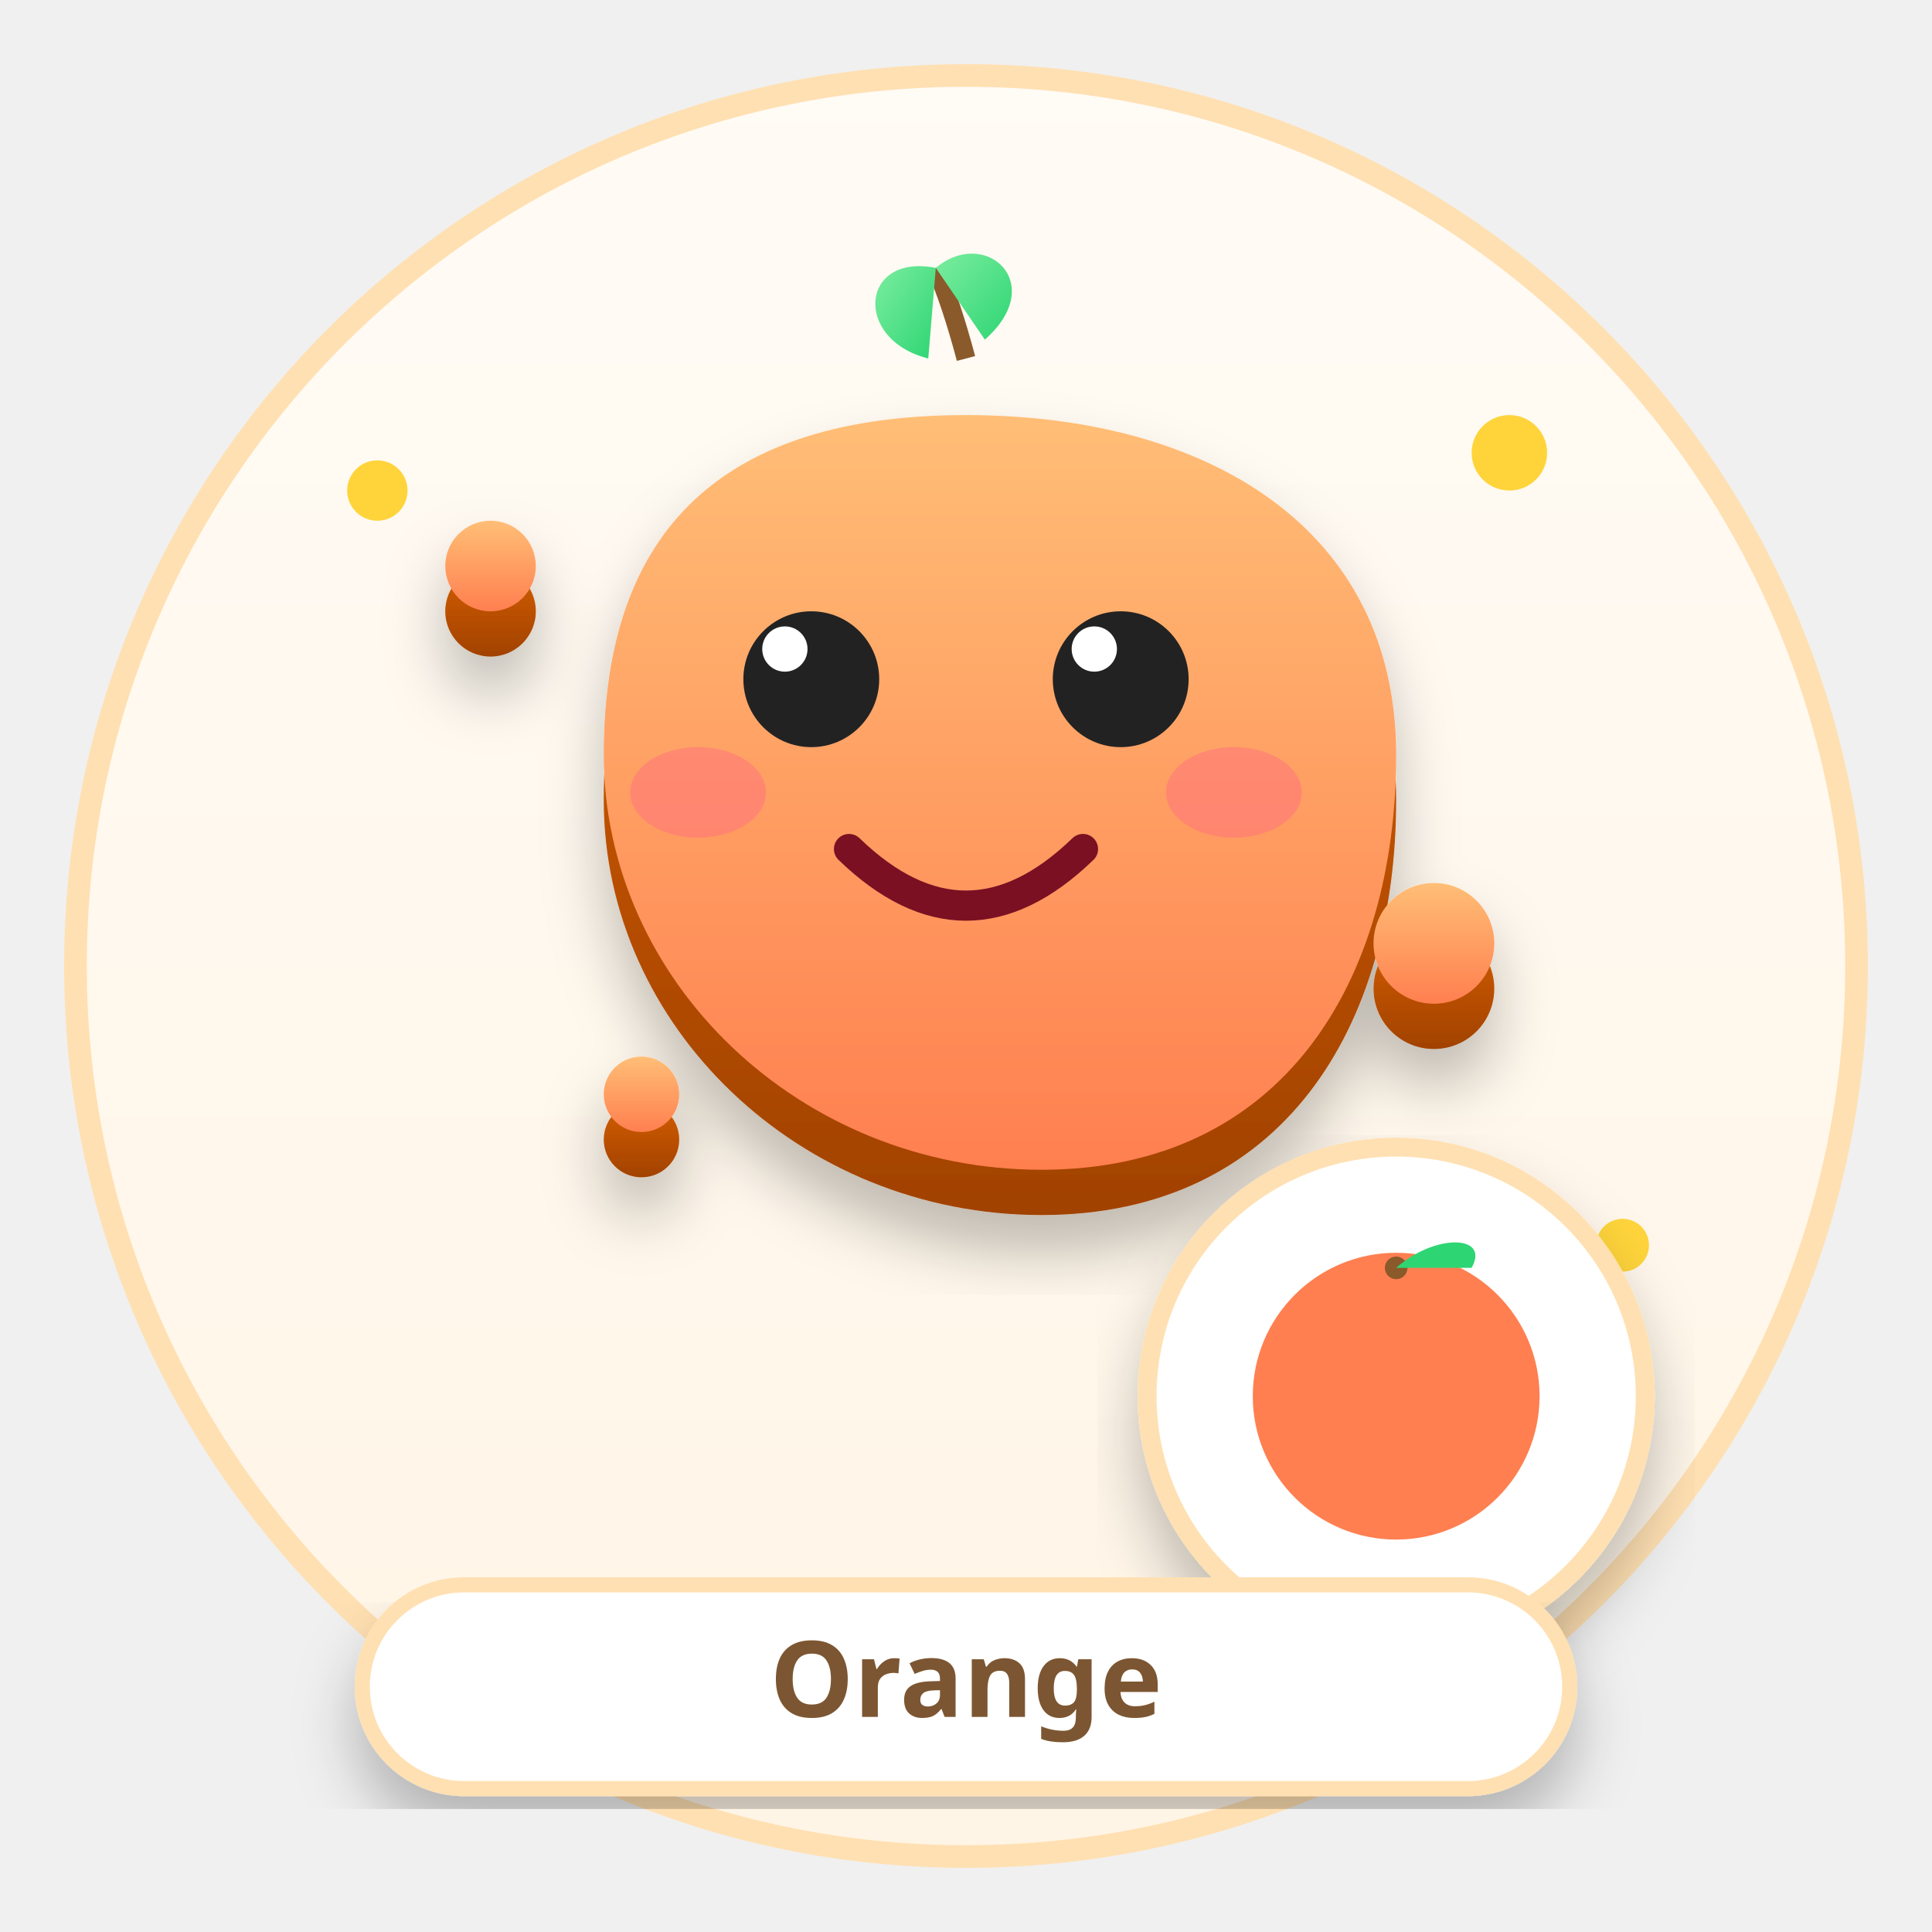
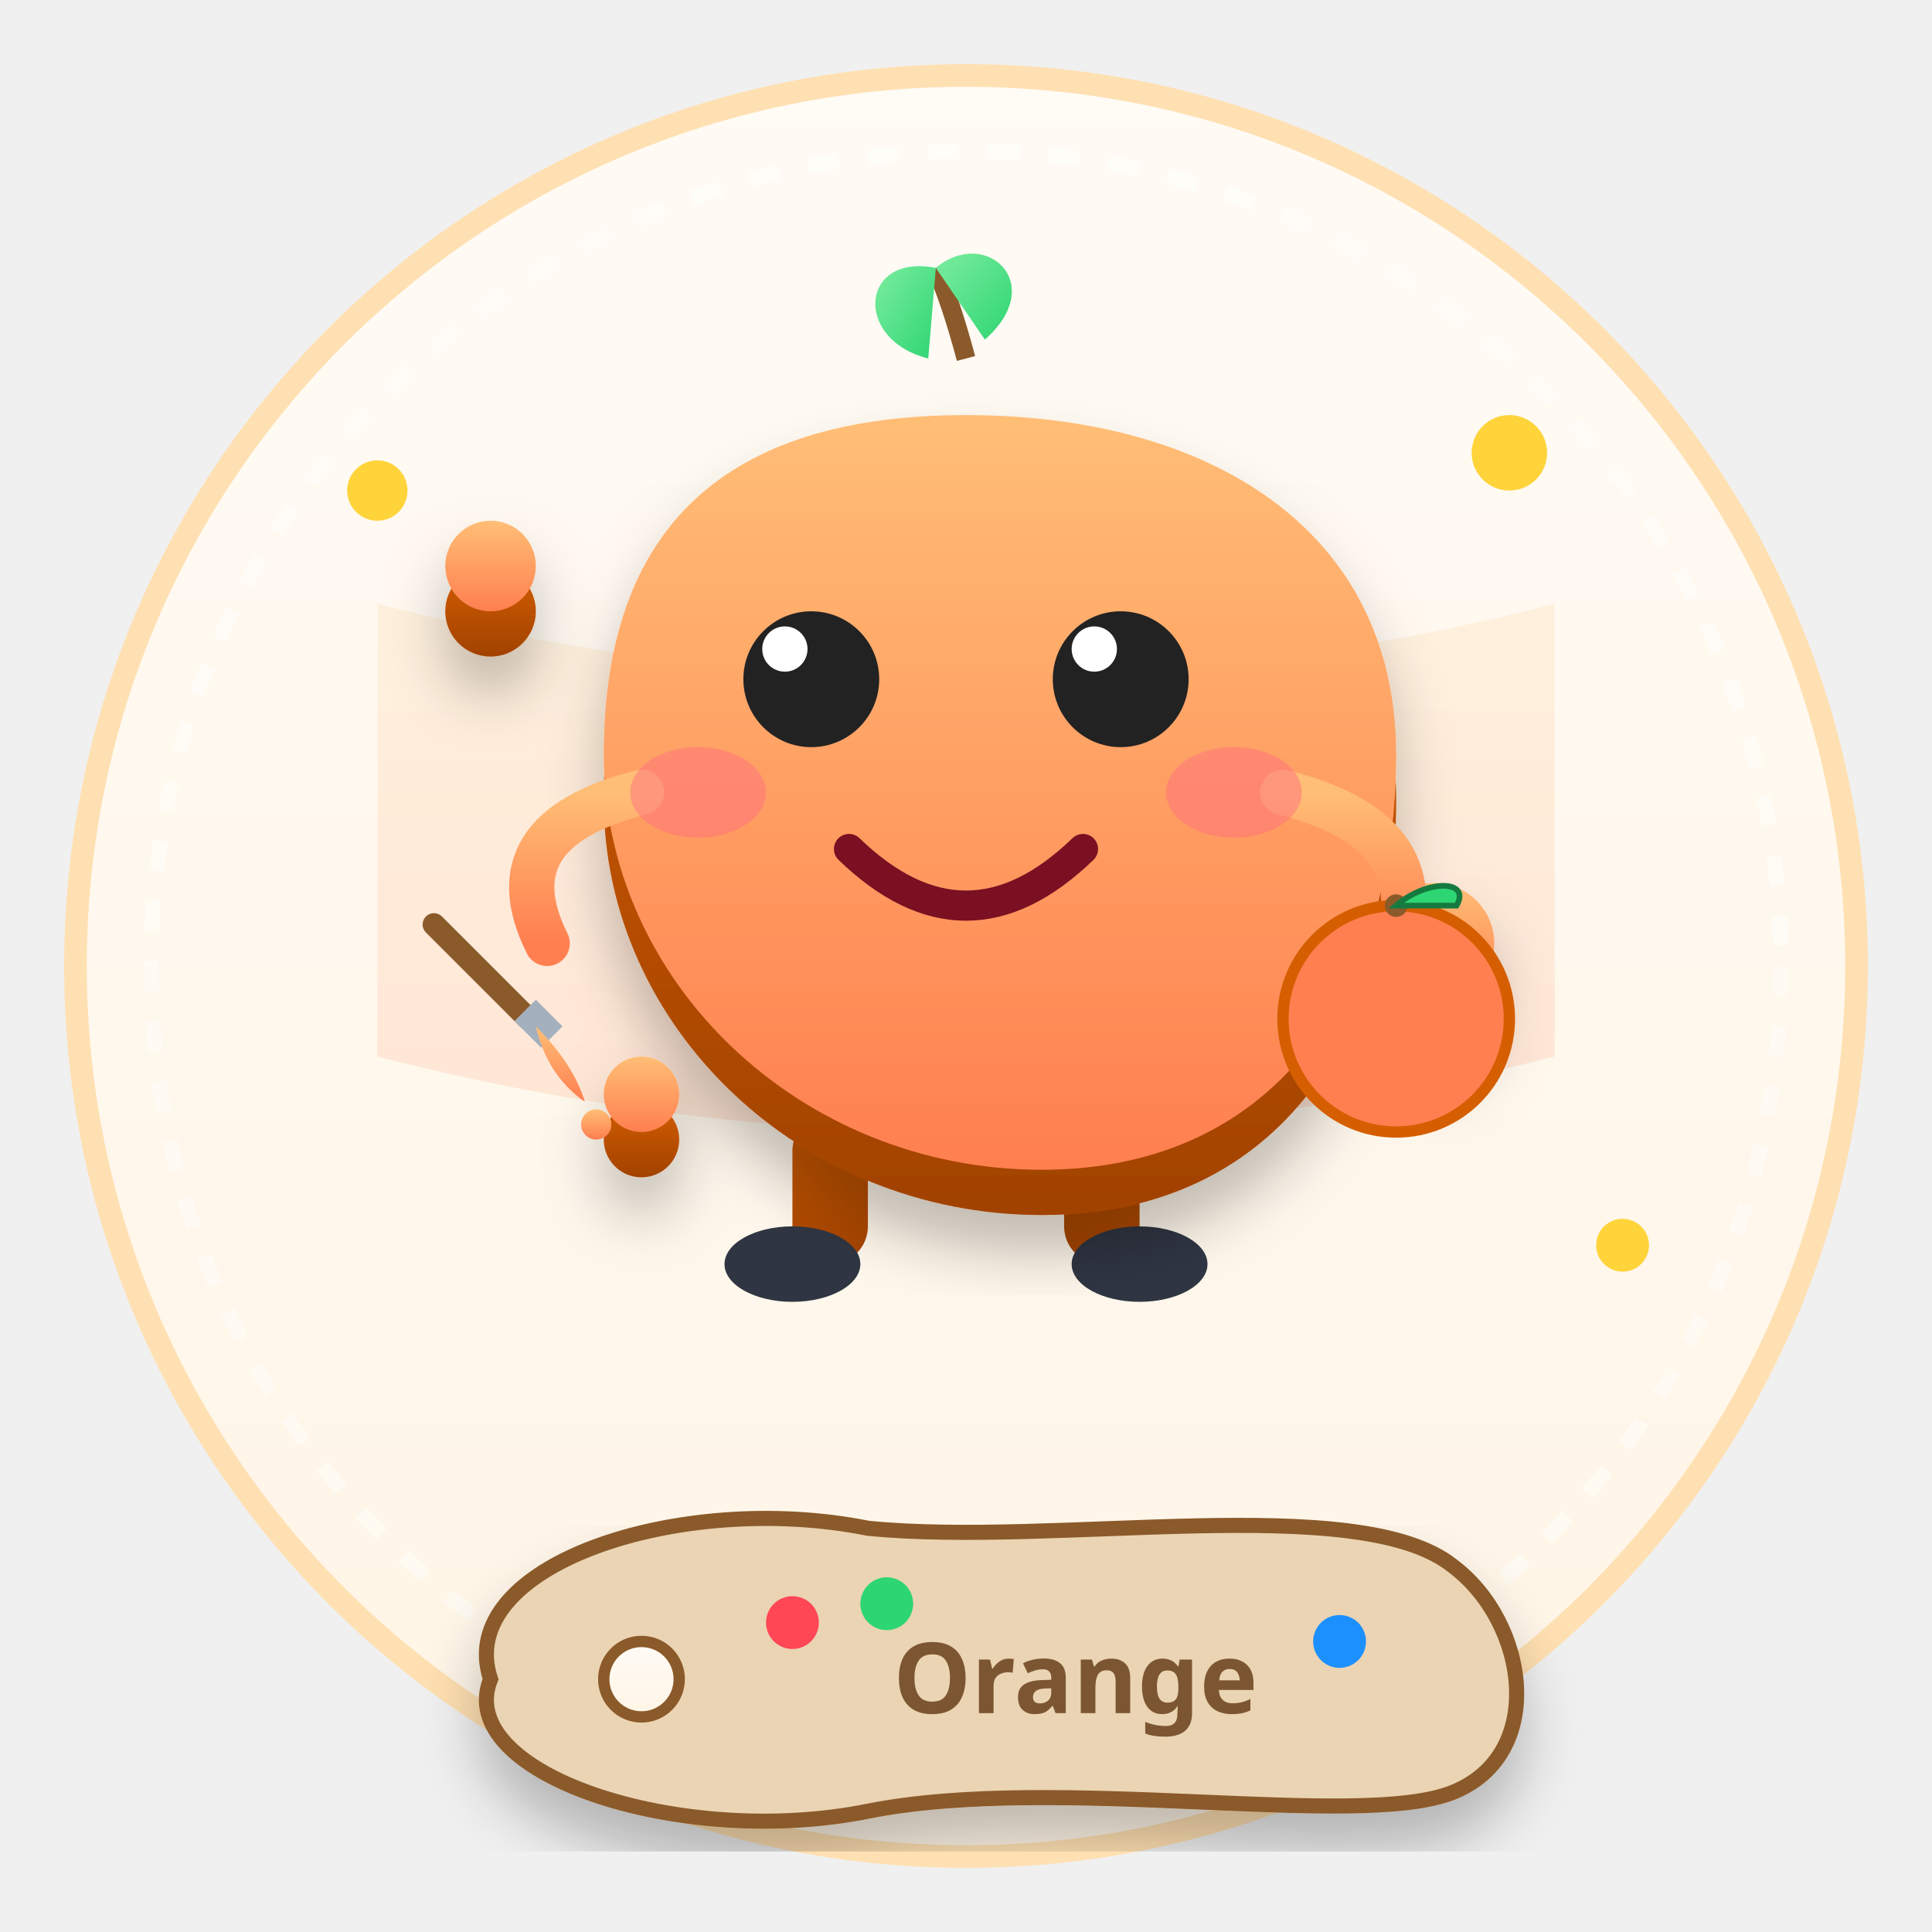
<svg xmlns="http://www.w3.org/2000/svg" viewBox="0 0 512 512" width="100%" height="100%">
  <defs>
    <linearGradient id="bg-orange" x1="0%" y1="0%" x2="0%" y2="100%">
      <stop offset="0%" stop-color="#FFFBF5" />
      <stop offset="100%" stop-color="#FFF5E6" />
    </linearGradient>
    <linearGradient id="front-orange" x1="0%" y1="0%" x2="0%" y2="100%">
      <stop offset="0%" stop-color="#ffbe76" />
      <stop offset="100%" stop-color="#ff7f50" />
    </linearGradient>
    <linearGradient id="side-orange" x1="0%" y1="0%" x2="0%" y2="100%">
      <stop offset="0%" stop-color="#d55e00" />
      <stop offset="100%" stop-color="#a14200" />
    </linearGradient>
    <linearGradient id="leaf-orange" x1="0%" y1="0%" x2="100%" y2="100%">
      <stop offset="0%" stop-color="#7BED9F" />
      <stop offset="100%" stop-color="#2ED573" />
    </linearGradient>
    <filter id="shadow-orange">
      <feDropShadow dx="0" dy="10" stdDeviation="8" flood-color="#000000" flood-opacity="0.25" />
    </filter>
  </defs>
  <circle cx="256" cy="256" r="236" fill="url(#bg-orange)" stroke="#FFE0B2" stroke-width="6" />
+   <circle cx="256" cy="256" r="216" fill="none" stroke="#ffffff" stroke-width="4" stroke-dasharray="8,8" opacity="0.4" />
+   <path d="M 100 160 Q 256 200 412 160 L 412 280 Q 256 320 100 280 Z" fill="url(#front-orange)" opacity="0.15" />
  <g fill="#FFD43B">
    <circle cx="100" cy="130" r="8" />
    <circle cx="400" cy="120" r="10" />
    <circle cx="430" cy="330" r="7" />
+   </g>
+   <g>
+     <rect x="210" y="295" width="20" height="40" rx="10" fill="url(#side-orange)" />
+     <rect x="282" y="295" width="20" height="40" rx="10" fill="url(#side-orange)" />
+     <ellipse cx="210" cy="335" rx="18" ry="10" fill="#2f3542" />
+     <ellipse cx="302" cy="335" rx="18" ry="10" fill="#2f3542" />
  </g>
  <g filter="url(#shadow-orange)">
    <g fill="url(#side-orange)" transform="translate(0, 12)">
      <path d="M 256 110 C 320 110, 370 140, 370 200 C 370 260, 340 310, 276 310 C 212 310, 160 260, 160 200 C 160 140, 192 110, 256 110 Z" />
      <circle cx="130" cy="150" r="12" />
      <circle cx="380" cy="250" r="16" />
      <circle cx="170" cy="290" r="10" />
    </g>
    <g fill="url(#front-orange)">
      <path d="M 256 110 C 320 110, 370 140, 370 200 C 370 260, 340 310, 276 310 C 212 310, 160 260, 160 200 C 160 140, 192 110, 256 110 Z" />
      <circle cx="130" cy="150" r="12" />
      <circle cx="380" cy="250" r="16" />
      <circle cx="170" cy="290" r="10" />
    </g>
  </g>
+   <g>
+     <path d="M 170 210 Q 130 220 145 250" stroke="url(#front-orange)" stroke-width="12" fill="none" stroke-linecap="round" />
+     <g transform="translate(130 260)">
+       <path d="M -15 -15 L 10 10" stroke="#8B5A2B" stroke-width="6" stroke-linecap="round" />
+       <rect x="7" y="7" width="10" height="8" fill="#a4b0be" transform="rotate(45 12 12)" />
+       <path d="M 12 12 Q 22 22 25 32 Q 15 25 12 12" fill="url(#front-orange)" />
+       <circle cx="28" cy="38" r="4" fill="url(#front-orange)" />
+     </g>
+     <path d="M 340 210 Q 380 220 370 250" stroke="url(#front-orange)" stroke-width="12" fill="none" stroke-linecap="round" />
+   </g>
  <g transform="translate(256 95)">
    <path d="M0 0 Q-4 -15 -8 -24" stroke="#8B5A2B" stroke-width="5" fill="none" />
    <path d="M-8 -24 C-28 -28 -30 -5 -10 0 Z" fill="url(#leaf-orange)" />
    <path d="M-8 -24 C5 -35 22 -20 5 -5 Z" fill="url(#leaf-orange)" />
  </g>
  <g>
    <circle cx="215" cy="180" r="18" fill="#222" />
    <circle cx="208" cy="172" r="6" fill="#FFF" />
    <circle cx="297" cy="180" r="18" fill="#222" />
    <circle cx="290" cy="172" r="6" fill="#FFF" />
  </g>
  <ellipse cx="185" cy="210" rx="18" ry="12" fill="#FF6B81" opacity="0.45" />
  <ellipse cx="327" cy="210" rx="18" ry="12" fill="#FF6B81" opacity="0.45" />
  <path d="M225 225 Q256 255 287 225" stroke="#7A1022" stroke-width="8" fill="none" stroke-linecap="round" />
+   <g transform="translate(370 270)">
+     <circle cx="0" cy="0" r="30" fill="#ff7f50" stroke="#d55e00" stroke-width="3" />
+     <circle cx="0" cy="-30" r="3" fill="#8B5A2B" />
+     <path d="M 0 -30 C 8 -37 20 -37 16 -30 Z" fill="#2ed573" stroke="#157a3f" stroke-width="1.5" />
+   </g>
  <g filter="url(#shadow-orange)">
-     <circle cx="370" cy="370" r="66" fill="#ffffff" stroke="#FFE0B2" stroke-width="5" />
-   </g>
-   <circle cx="370" cy="370" r="38" fill="#ff7f50" />
-   <circle cx="370" cy="336" r="3" fill="#8B5A2B" />
-   <path d="M 370 336 C 380 327 395 327 390 336 Z" fill="#2ed573" />
-   <g filter="url(#shadow-orange)">
-     <rect x="96" y="420" width="320" height="54" rx="27" fill="#FFF" stroke="#FFE0B2" stroke-width="4" />
-     <text x="256" y="455" text-anchor="middle" font-size="28" font-weight="900" font-family="Comic Sans MS, Arial Rounded MT Bold, sans-serif" fill="#7C5730">Orange</text>
+     <path d="M 130 445 C 120 415, 180 395, 230 405 C 280 410, 360 395, 385 415 C 405 430, 410 465, 385 475 C 360 485, 280 470, 230 480 C 180 490, 120 470, 130 445 Z" fill="#EAD4B3" stroke="#8B5A2B" stroke-width="4" />
+     <circle cx="170" cy="445" r="10" fill="url(#bg-orange)" stroke="#8B5A2B" stroke-width="3" />
+     <circle cx="210" cy="430" r="7" fill="#ff4757" />
+     <circle cx="235" cy="425" r="7" fill="#2ed573" />
+     <circle cx="355" cy="435" r="7" fill="#1e90ff" />
+     <text x="285" y="454" text-anchor="middle" font-size="26" font-weight="900" font-family="Comic Sans MS, Arial Rounded MT Bold, sans-serif" fill="#7C5730">Orange</text>
  </g>
</svg>
